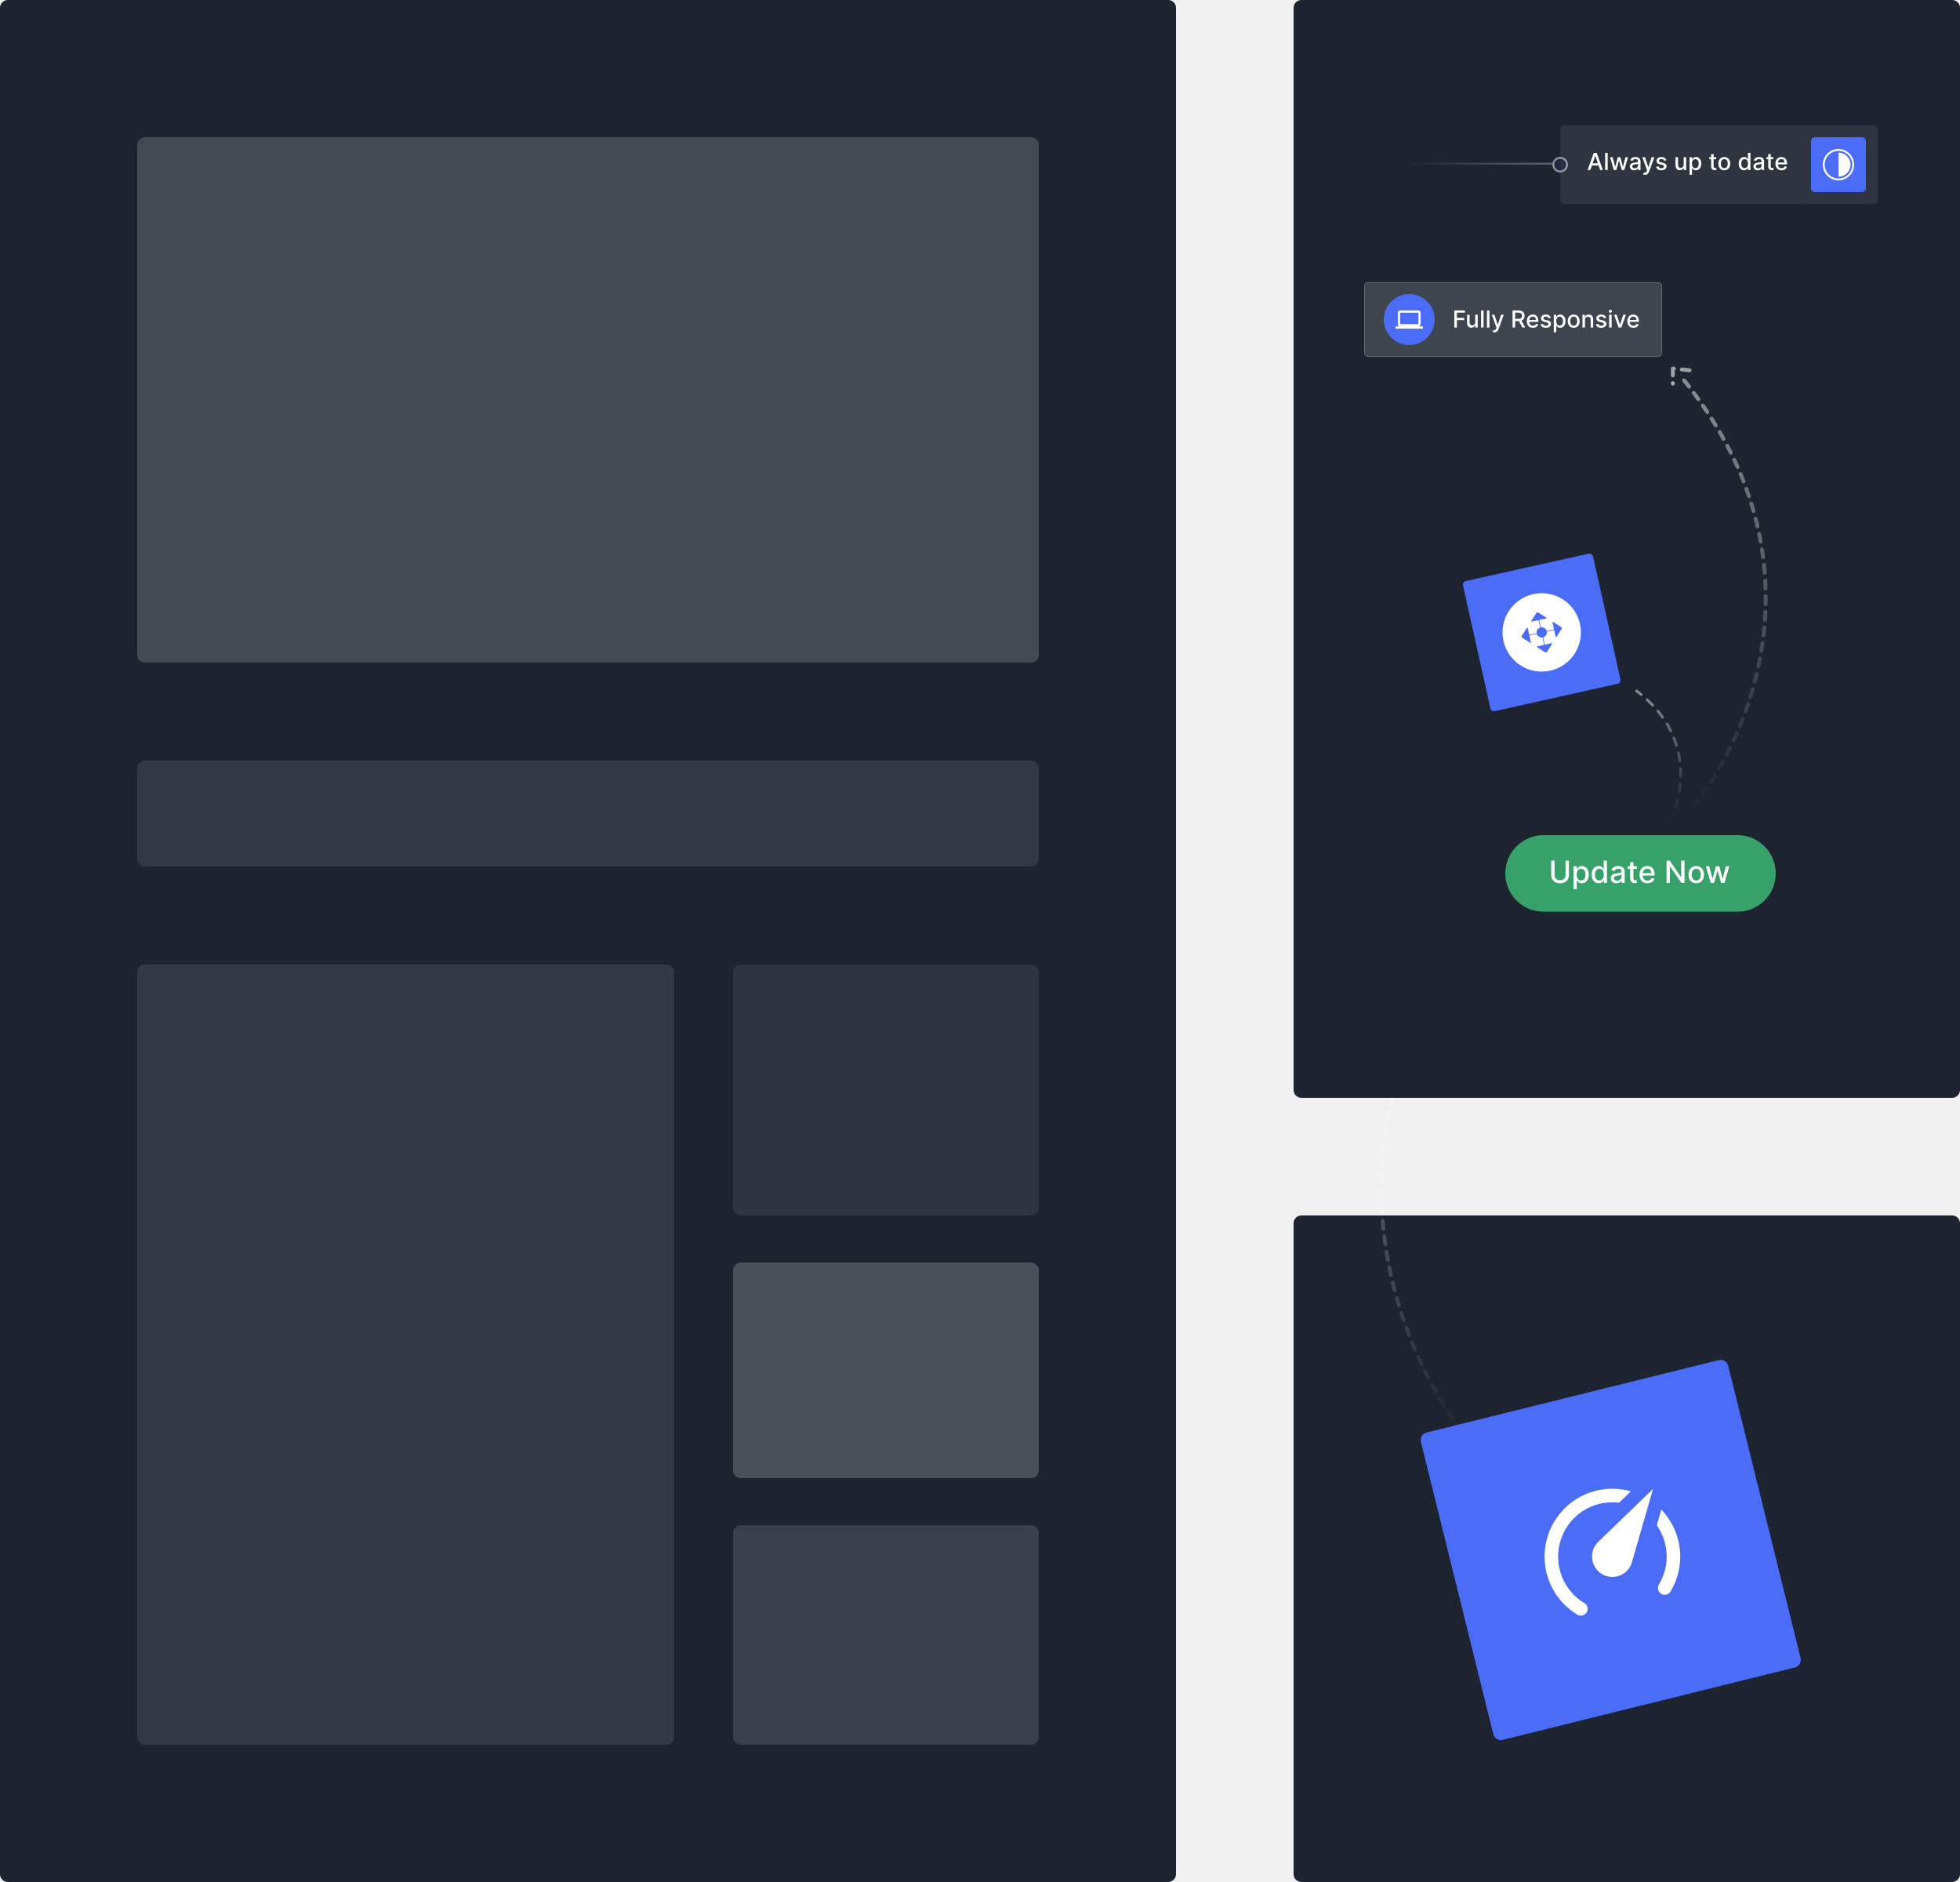
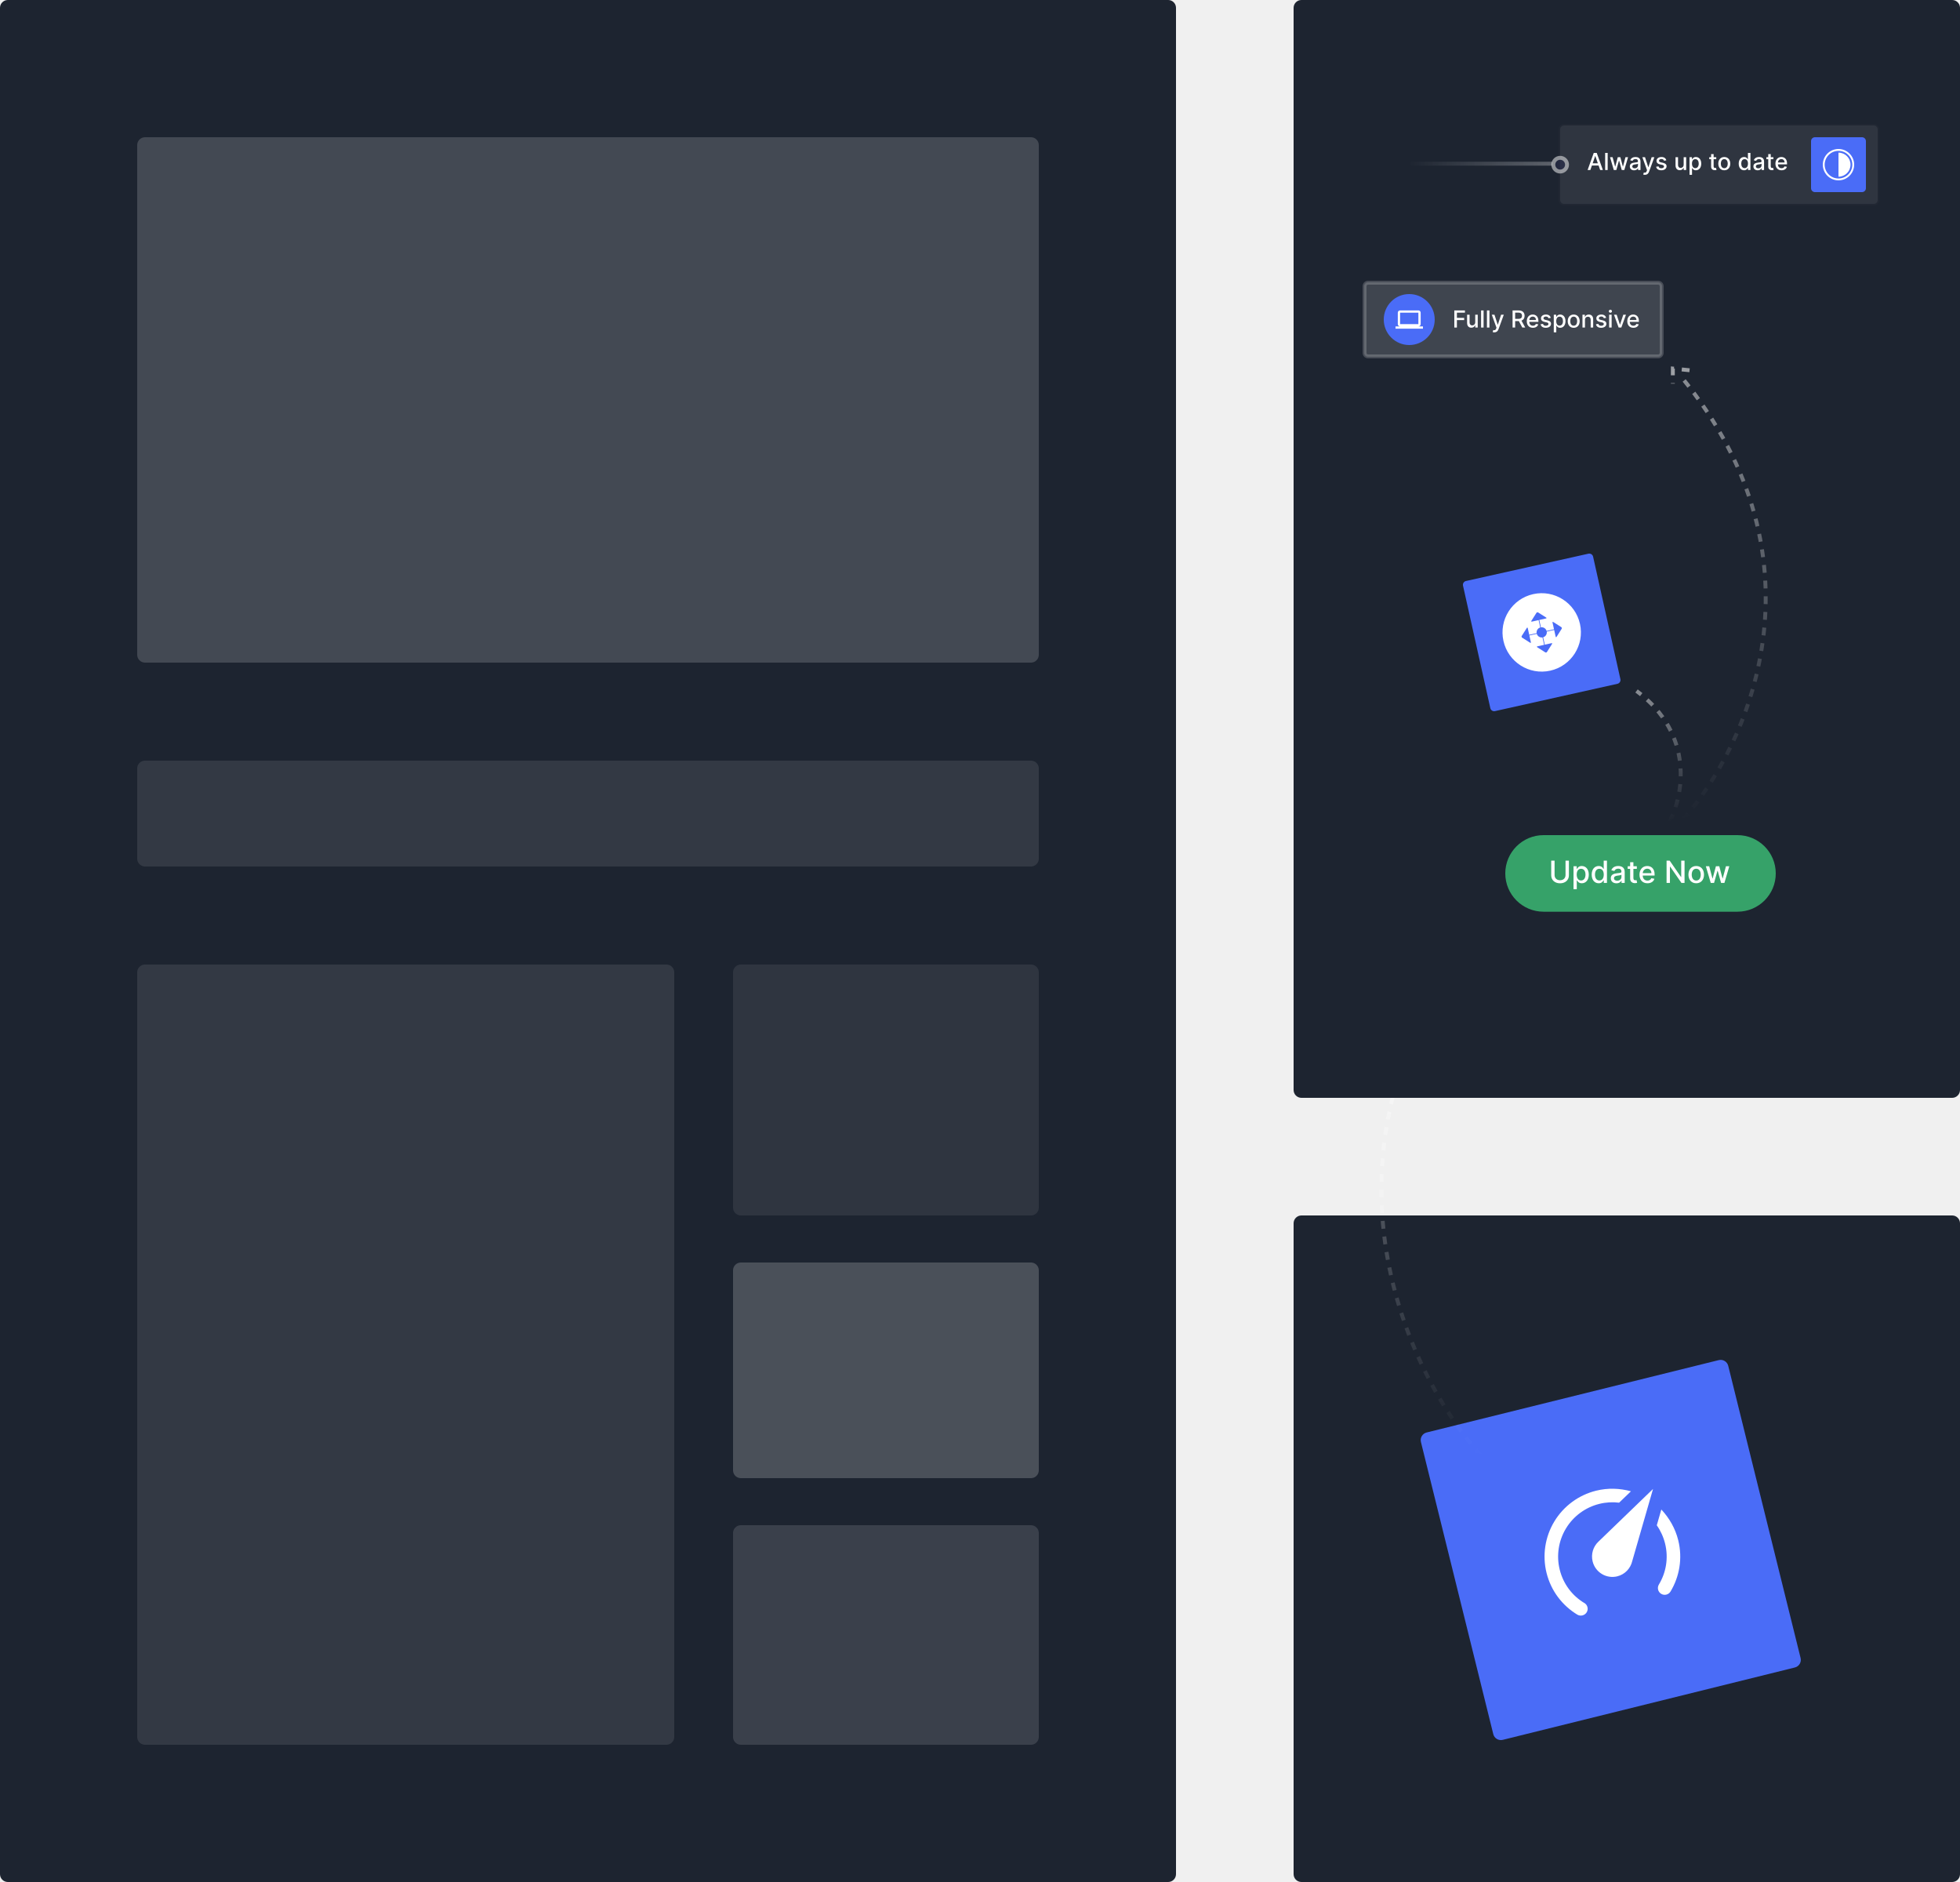
<svg xmlns="http://www.w3.org/2000/svg" width="500" height="480" viewBox="0 0 500 480" fill="none">
  <rect x="330" y="310" width="170" height="170" rx="2" fill="#1D2430" />
  <rect x="362" y="365.831" width="80.765" height="80.765" rx="2" transform="rotate(-13.9128 362 365.831)" fill="#4A6CF7" />
  <path d="M412.572 402.039C411.235 402.37 409.822 402.156 408.643 401.445C407.464 400.734 406.615 399.584 406.284 398.247C405.818 396.366 406.435 394.466 407.718 393.239L421.691 379.757L416.388 398.152C415.956 400.006 414.538 401.552 412.572 402.039ZM407.162 380.2C410.203 379.447 413.25 379.583 416.061 380.349L413.037 383.256C411.434 383.047 409.675 383.144 407.995 383.56C404.43 384.443 401.363 386.705 399.467 389.85C397.571 392.995 397.002 396.764 397.884 400.328C398.804 404.041 401.131 407.03 404.167 408.846L404.183 408.842C405.001 409.334 405.263 410.393 404.77 411.21C404.277 412.028 403.202 412.294 402.389 411.818C398.595 409.531 395.673 405.797 394.525 401.16C393.421 396.705 394.132 391.994 396.502 388.063C398.873 384.132 402.707 381.304 407.162 380.2ZM428.123 392.838C429.271 397.474 428.43 402.14 426.143 405.934C425.646 406.735 424.587 406.997 423.77 406.504C422.952 406.011 422.69 404.953 423.183 404.135C425.016 401.096 425.683 397.382 424.763 393.67C424.347 391.99 423.612 390.389 422.649 389.023L423.808 384.992C425.826 387.166 427.365 389.78 428.123 392.838Z" fill="white" />
  <rect width="300" height="480" rx="2" fill="#1D2430" />
  <rect x="35" y="35" width="230" height="134" rx="2" fill="white" fill-opacity="0.17" />
  <rect opacity="0.1" x="35" y="194" width="230" height="27" rx="2" fill="white" />
  <rect opacity="0.1" x="35" y="246" width="137" height="199" rx="2" fill="white" />
  <rect opacity="0.08" x="187" y="246" width="78" height="64" rx="2" fill="white" />
  <rect opacity="0.2" x="187" y="322" width="78" height="55" rx="2" fill="white" />
  <rect opacity="0.2" x="187" y="389" width="78" height="56" rx="2" fill="white" fill-opacity="0.65" />
-   <path d="M377.795 371.295C358.482 349.772 331.574 292.451 378.448 235.357" stroke="url(#paint0_linear_50_445)" stroke-linecap="round" stroke-linejoin="round" stroke-dasharray="2 2" />
-   <path d="M375.753 233.513L380.883 233V237.617" stroke="url(#paint1_linear_50_445)" stroke-linecap="round" stroke-linejoin="round" stroke-dasharray="2 2" />
+   <path d="M377.795 371.295C358.482 349.772 331.574 292.451 378.448 235.357" stroke="url(#paint0_linear_50_445)" strokeLinecap="round" strokeLinejoin="round" stroke-dasharray="2 2" />
+   <path d="M375.753 233.513L380.883 233V237.617" stroke="url(#paint1_linear_50_445)" strokeLinecap="round" strokeLinejoin="round" stroke-dasharray="2 2" />
  <rect x="330" width="170" height="280" rx="2" fill="#1D2430" />
  <rect x="384" y="213" width="69" height="19.528" rx="9.764" fill="#36A269" />
  <path d="M399.37 219.509V223.177C399.37 223.948 398.838 224.502 397.972 224.502C397.109 224.502 396.574 223.948 396.574 223.177V219.509H395.717V223.246C395.717 224.439 396.61 225.285 397.972 225.285C399.334 225.285 400.23 224.439 400.23 223.246V219.509H399.37Z" fill="white" />
  <path d="M401.41 226.788H402.239V224.527H402.289C402.439 224.799 402.744 225.274 403.521 225.274C404.553 225.274 405.302 224.447 405.302 223.068C405.302 221.687 404.541 220.874 403.512 220.874C402.722 220.874 402.436 221.357 402.289 221.62H402.22V220.93H401.41V226.788ZM402.222 223.06C402.222 222.17 402.611 221.579 403.335 221.579C404.087 221.579 404.464 222.214 404.464 223.06C404.464 223.914 404.075 224.566 403.335 224.566C402.622 224.566 402.222 223.956 402.222 223.06Z" fill="white" />
  <path d="M407.826 225.274C408.602 225.274 408.908 224.799 409.057 224.527H409.127V225.19H409.937V219.509H409.107V221.62H409.057C408.908 221.357 408.625 220.874 407.831 220.874C406.802 220.874 406.045 221.687 406.045 223.068C406.045 224.447 406.791 225.274 407.826 225.274ZM408.009 224.566C407.268 224.566 406.883 223.914 406.883 223.06C406.883 222.214 407.26 221.579 408.009 221.579C408.733 221.579 409.121 222.17 409.121 223.06C409.121 223.956 408.725 224.566 408.009 224.566Z" fill="white" />
  <path d="M412.36 225.285C413.065 225.285 413.462 224.927 413.62 224.608H413.653V225.19H414.463V222.361C414.463 221.121 413.487 220.874 412.81 220.874C412.039 220.874 411.329 221.185 411.051 221.962L411.831 222.139C411.953 221.837 412.263 221.545 412.821 221.545C413.356 221.545 413.631 221.826 413.631 222.308V222.328C413.631 222.63 413.32 222.624 412.555 222.713C411.747 222.808 410.921 223.018 410.921 223.986C410.921 224.824 411.55 225.285 412.36 225.285ZM412.541 224.619C412.072 224.619 411.734 224.408 411.734 223.998C411.734 223.554 412.127 223.396 412.607 223.332C412.876 223.296 413.514 223.224 413.634 223.104V223.654C413.634 224.158 413.231 224.619 412.541 224.619Z" fill="white" />
  <path d="M417.557 220.93H416.683V219.909H415.853V220.93H415.229V221.595H415.853V224.111C415.851 224.885 416.442 225.26 417.096 225.246C417.36 225.243 417.537 225.193 417.634 225.157L417.485 224.472C417.429 224.483 417.326 224.508 417.193 224.508C416.924 224.508 416.683 224.419 416.683 223.939V221.595H417.557V220.93Z" fill="white" />
  <path d="M420.265 225.276C421.194 225.276 421.851 224.819 422.04 224.125L421.255 223.984C421.105 224.386 420.745 224.591 420.273 224.591C419.563 224.591 419.086 224.131 419.064 223.31H422.093V223.016C422.093 221.476 421.172 220.874 420.206 220.874C419.019 220.874 418.237 221.778 418.237 223.088C418.237 224.411 419.008 225.276 420.265 225.276ZM419.066 222.688C419.1 222.084 419.538 221.559 420.212 221.559C420.856 221.559 421.277 222.036 421.28 222.688H419.066Z" fill="white" />
  <path d="M429.732 219.509H428.883V223.681H428.83L425.94 219.509H425.147V225.19H426.004V221.024H426.057L428.944 225.19H429.732V219.509Z" fill="white" />
  <path d="M432.71 225.276C433.912 225.276 434.697 224.397 434.697 223.079C434.697 221.753 433.912 220.874 432.71 220.874C431.509 220.874 430.724 221.753 430.724 223.079C430.724 224.397 431.509 225.276 432.71 225.276ZM432.713 224.58C431.928 224.58 431.562 223.895 431.562 223.077C431.562 222.261 431.928 221.568 432.713 221.568C433.493 221.568 433.859 222.261 433.859 223.077C433.859 223.895 433.493 224.58 432.713 224.58Z" fill="white" />
  <path d="M436.416 225.19H437.26L438.125 222.114H438.189L439.054 225.19H439.9L441.151 220.93H440.294L439.465 224.045H439.423L438.591 220.93H437.734L436.896 224.059H436.855L436.02 220.93H435.163L436.416 225.19Z" fill="white" />
-   <path d="M429.313 209C445.373 191.102 467.749 143.437 428.77 95.96" stroke="url(#paint2_linear_50_445)" stroke-linecap="round" stroke-linejoin="round" stroke-dasharray="2 2" />
-   <path d="M431.011 94.427L426.746 94V97.839" stroke="url(#paint3_linear_50_445)" stroke-linecap="round" stroke-linejoin="round" stroke-dasharray="2 2" />
-   <path d="M425.919 209.552C429.35 203.094 432.466 187.389 417.488 176.228" stroke="url(#paint4_linear_50_445)" stroke-width="0.7" stroke-linecap="round" stroke-linejoin="round" stroke-dasharray="2 2" />
+   <path d="M429.313 209C445.373 191.102 467.749 143.437 428.77 95.96" stroke="url(#paint2_linear_50_445)" strokeLinecap="round" strokeLinejoin="round" stroke-dasharray="2 2" />
+   <path d="M431.011 94.427L426.746 94V97.839" stroke="url(#paint3_linear_50_445)" strokeLinecap="round" strokeLinejoin="round" stroke-dasharray="2 2" />
+   <path d="M425.919 209.552C429.35 203.094 432.466 187.389 417.488 176.228" stroke="url(#paint4_linear_50_445)" strokeWidth="0.7" strokeLinecap="round" strokeLinejoin="round" stroke-dasharray="2 2" />
  <rect x="348" y="72" width="76" height="19" rx="1" fill="white" fill-opacity="0.15" />
-   <rect x="348.1" y="72.1" width="75.8" height="18.8" rx="0.9" stroke="white" stroke-opacity="0.19" stroke-width="0.2" />
+   <rect x="348.1" y="72.1" width="75.8" height="18.8" rx="0.9" stroke="white" stroke-opacity="0.19" strokeWidth="0.2" />
  <path d="M371 83.538H371.658V81.636H373.512V81.071H371.658V79.742H373.706V79.175H371V83.538Z" fill="white" />
  <path d="M376.333 82.181C376.335 82.737 375.921 83.001 375.563 83.001C375.169 83.001 374.896 82.716 374.896 82.271V80.266H374.259V82.347C374.259 83.159 374.705 83.581 375.333 83.581C375.825 83.581 376.16 83.321 376.311 82.972H376.345V83.538H376.972V80.266H376.333V82.181Z" fill="white" />
  <path d="M378.465 79.175H377.828V83.538H378.465V79.175Z" fill="white" />
  <path d="M379.959 79.175H379.322V83.538H379.959V79.175Z" fill="white" />
  <path d="M381.219 84.766C381.745 84.766 382.077 84.491 382.267 83.975L383.62 80.272L382.932 80.266L382.103 82.805H382.069L381.24 80.266H380.558L381.756 83.581L381.677 83.798C381.515 84.233 381.287 84.269 380.938 84.173L380.784 84.695C380.861 84.729 381.027 84.766 381.219 84.766Z" fill="white" />
  <path d="M385.859 83.538H386.518V81.887H387.413C387.428 81.887 387.44 81.887 387.455 81.887L388.342 83.538H389.092L388.124 81.772C388.659 81.574 388.925 81.129 388.925 80.543C388.925 79.739 388.427 79.175 387.415 79.175H385.859V83.538ZM386.518 81.32V79.739H387.344C387.994 79.739 388.263 80.048 388.263 80.543C388.263 81.035 387.994 81.32 387.353 81.32H386.518Z" fill="white" />
  <path d="M391.045 83.604C391.759 83.604 392.264 83.253 392.409 82.72L391.806 82.612C391.691 82.921 391.414 83.078 391.051 83.078C390.506 83.078 390.139 82.724 390.122 82.094H392.449V81.868C392.449 80.685 391.742 80.223 391 80.223C390.088 80.223 389.487 80.918 389.487 81.923C389.487 82.94 390.08 83.604 391.045 83.604ZM390.124 81.617C390.15 81.152 390.487 80.749 391.004 80.749C391.499 80.749 391.823 81.116 391.825 81.617H390.124Z" fill="white" />
  <path d="M395.608 81.065C395.476 80.555 395.078 80.223 394.37 80.223C393.631 80.223 393.107 80.613 393.107 81.192C393.107 81.657 393.388 81.966 394.002 82.102L394.556 82.224C394.871 82.294 395.018 82.435 395.018 82.639C395.018 82.893 394.748 83.091 394.33 83.091C393.949 83.091 393.703 82.927 393.627 82.605L393.011 82.699C393.118 83.278 393.599 83.604 394.334 83.604C395.125 83.604 395.672 83.185 395.672 82.592C395.672 82.13 395.378 81.844 394.777 81.706L394.257 81.587C393.897 81.501 393.742 81.38 393.744 81.158C393.742 80.907 394.015 80.728 394.377 80.728C394.773 80.728 394.956 80.947 395.031 81.167L395.608 81.065Z" fill="white" />
  <path d="M396.373 84.766H397.01V83.029H397.048C397.163 83.238 397.398 83.602 397.994 83.602C398.787 83.602 399.362 82.967 399.362 81.908C399.362 80.847 398.778 80.223 397.988 80.223C397.381 80.223 397.161 80.594 397.048 80.796H396.995V80.266H396.373V84.766ZM396.997 81.902C396.997 81.218 397.295 80.764 397.851 80.764C398.429 80.764 398.719 81.252 398.719 81.902C398.719 82.558 398.42 83.059 397.851 83.059C397.304 83.059 396.997 82.59 396.997 81.902Z" fill="white" />
  <path d="M401.454 83.604C402.377 83.604 402.98 82.929 402.98 81.917C402.98 80.898 402.377 80.223 401.454 80.223C400.532 80.223 399.929 80.898 399.929 81.917C399.929 82.929 400.532 83.604 401.454 83.604ZM401.456 83.07C400.854 83.07 400.572 82.543 400.572 81.915C400.572 81.288 400.854 80.756 401.456 80.756C402.055 80.756 402.336 81.288 402.336 81.915C402.336 82.543 402.055 83.07 401.456 83.07Z" fill="white" />
  <path d="M404.328 81.595C404.328 81.073 404.648 80.775 405.091 80.775C405.523 80.775 405.786 81.058 405.786 81.533V83.538H406.423V81.457C406.423 80.647 405.977 80.223 405.308 80.223C404.816 80.223 404.494 80.451 404.343 80.798H404.303V80.266H403.691V83.538H404.328V81.595Z" fill="white" />
  <path d="M409.729 81.065C409.597 80.555 409.199 80.223 408.491 80.223C407.752 80.223 407.228 80.613 407.228 81.192C407.228 81.657 407.509 81.966 408.123 82.102L408.677 82.224C408.992 82.294 409.139 82.435 409.139 82.639C409.139 82.893 408.869 83.091 408.451 83.091C408.07 83.091 407.825 82.927 407.748 82.605L407.132 82.699C407.239 83.278 407.72 83.604 408.455 83.604C409.246 83.604 409.793 83.185 409.793 82.592C409.793 82.13 409.499 81.844 408.898 81.706L408.379 81.587C408.018 81.501 407.863 81.38 407.865 81.158C407.863 80.907 408.136 80.728 408.498 80.728C408.894 80.728 409.077 80.947 409.152 81.167L409.729 81.065Z" fill="white" />
  <path d="M410.494 83.538H411.131V80.266H410.494V83.538ZM410.816 79.761C411.035 79.761 411.218 79.59 411.218 79.381C411.218 79.173 411.035 79 410.816 79C410.594 79 410.413 79.173 410.413 79.381C410.413 79.59 410.594 79.761 410.816 79.761Z" fill="white" />
  <path d="M414.788 80.266H414.104L413.277 82.784H413.243L412.414 80.266H411.73L412.919 83.538H413.601L414.788 80.266Z" fill="white" />
  <path d="M416.68 83.604C417.393 83.604 417.898 83.253 418.043 82.72L417.44 82.612C417.325 82.921 417.048 83.078 416.686 83.078C416.141 83.078 415.774 82.724 415.757 82.094H418.084V81.868C418.084 80.685 417.376 80.223 416.635 80.223C415.723 80.223 415.122 80.918 415.122 81.923C415.122 82.94 415.714 83.604 416.68 83.604ZM415.759 81.617C415.785 81.152 416.121 80.749 416.639 80.749C417.134 80.749 417.457 81.116 417.46 81.617H415.759Z" fill="white" />
  <circle cx="359.5" cy="81.5" r="6.5" fill="#4A6CF7" />
  <path d="M357.167 79.75H361.833V82.667H357.167V79.75ZM361.833 83.25C361.988 83.25 362.136 83.189 362.246 83.079C362.355 82.97 362.417 82.821 362.417 82.667V79.75C362.417 79.426 362.154 79.167 361.833 79.167H357.167C356.843 79.167 356.583 79.426 356.583 79.75V82.667C356.583 82.821 356.645 82.97 356.754 83.079C356.864 83.189 357.012 83.25 357.167 83.25H356V83.833H363V83.25H361.833Z" fill="white" />
  <rect x="373" y="148.4" width="34" height="34" rx="1" transform="rotate(-12.5713 373 148.4)" fill="#4A6CF7" />
  <circle cx="393.293" cy="161.293" r="10" transform="rotate(-12.5713 393.293 161.293)" fill="white" />
  <g clip-path="url(#clip0_50_445)">
    <path d="M398.281 159.94L396.256 158.654C396.106 158.558 396.015 158.621 396.054 158.796L396.433 160.496L394.539 160.919C394.355 160.293 393.738 159.901 393.094 160L392.675 158.119L394.375 157.74C394.55 157.701 394.569 157.593 394.418 157.497L392.393 156.21C392.242 156.115 392.043 156.159 391.948 156.309L390.661 158.335C390.565 158.485 390.629 158.576 390.803 158.537L392.504 158.158L392.923 160.037C392.298 160.222 391.905 160.838 392.005 161.483L390.111 161.905L389.732 160.206C389.693 160.031 389.584 160.012 389.489 160.163L388.202 162.188C388.106 162.338 388.151 162.538 388.301 162.633L390.326 163.92C390.477 164.015 390.567 163.952 390.528 163.778L390.149 162.076L392.04 161.654C392.225 162.279 392.842 162.672 393.486 162.572L393.908 164.464L392.208 164.843C392.034 164.882 392.015 164.991 392.165 165.086L394.191 166.373C394.341 166.468 394.54 166.424 394.636 166.274L395.923 164.248C396.018 164.098 395.955 164.007 395.78 164.046L394.082 164.425L393.661 162.536C394.286 162.351 394.678 161.735 394.579 161.091L396.471 160.669L396.85 162.369C396.889 162.544 396.997 162.563 397.093 162.412L398.38 160.387C398.476 160.236 398.432 160.036 398.281 159.94Z" fill="#4A6CF7" />
  </g>
  <g opacity="0.08">
    <rect x="398" y="32" width="81" height="20" rx="1" fill="white" />
-     <rect x="398.1" y="32.1" width="80.8" height="19.8" rx="0.9" stroke="white" stroke-opacity="0.19" stroke-width="0.2" />
+     <rect x="398.1" y="32.1" width="80.8" height="19.8" rx="0.9" stroke="white" stroke-opacity="0.19" strokeWidth="0.2" />
  </g>
  <rect x="462" y="35" width="14" height="14" rx="1" fill="#4A6CF7" />
  <path d="M468.998 38C466.791 38 465 39.791 465 41.998C465 44.209 466.791 46 468.998 46C471.209 46 473 44.209 473 41.998C473 39.791 471.209 38 468.998 38ZM469 45.524C467.054 45.524 465.476 43.946 465.476 42C465.476 40.054 467.054 38.476 469 38.476C470.946 38.476 472.524 40.054 472.524 42C472.524 43.946 470.946 45.524 469 45.524ZM469 38.928V45.069C470.694 45.069 472.071 43.692 472.071 41.998C472.071 40.308 470.694 38.928 469 38.928Z" fill="white" />
  <path d="M405.699 43.364L406.099 42.209H407.804L408.202 43.364H408.901L407.331 39H406.57L405 43.364H405.699ZM406.291 41.655L406.935 39.793H406.969L407.612 41.655H406.291Z" fill="white" />
  <path d="M410.117 39H409.48V43.364H410.117V39Z" fill="white" />
  <path d="M411.684 43.364H412.332L412.996 41.001H413.045L413.71 43.364H414.36L415.321 40.091H414.663L414.026 42.484H413.994L413.354 40.091H412.696L412.053 42.494H412.021L411.379 40.091H410.721L411.684 43.364Z" fill="white" />
  <path d="M416.878 43.436C417.419 43.436 417.724 43.161 417.845 42.916H417.871V43.364H418.493V41.19C418.493 40.238 417.743 40.048 417.223 40.048C416.631 40.048 416.085 40.287 415.872 40.883L416.471 41.02C416.565 40.788 416.803 40.564 417.232 40.564C417.643 40.564 417.854 40.779 417.854 41.15V41.165C417.854 41.397 417.615 41.393 417.027 41.461C416.407 41.533 415.772 41.695 415.772 42.439C415.772 43.082 416.256 43.436 416.878 43.436ZM417.017 42.925C416.656 42.925 416.396 42.763 416.396 42.447C416.396 42.106 416.699 41.985 417.068 41.936C417.274 41.908 417.764 41.853 417.856 41.761V42.183C417.856 42.571 417.547 42.925 417.017 42.925Z" fill="white" />
  <path d="M419.627 44.591C420.153 44.591 420.486 44.316 420.675 43.8L422.028 40.097L421.34 40.091L420.511 42.631H420.477L419.648 40.091H418.967L420.164 43.406L420.085 43.624C419.923 44.058 419.695 44.094 419.346 43.999L419.192 44.521C419.269 44.555 419.435 44.591 419.627 44.591Z" fill="white" />
  <path d="M425.081 40.89C424.949 40.381 424.551 40.048 423.843 40.048C423.104 40.048 422.58 40.438 422.58 41.018C422.58 41.482 422.861 41.791 423.475 41.928L424.029 42.049C424.344 42.119 424.491 42.26 424.491 42.465C424.491 42.718 424.22 42.916 423.803 42.916C423.421 42.916 423.176 42.752 423.1 42.43L422.484 42.524C422.59 43.104 423.072 43.43 423.807 43.43C424.597 43.43 425.145 43.01 425.145 42.418C425.145 41.955 424.851 41.67 424.25 41.531L423.73 41.412C423.37 41.327 423.215 41.205 423.217 40.984C423.215 40.732 423.487 40.553 423.85 40.553C424.246 40.553 424.429 40.773 424.504 40.992L425.081 40.89Z" fill="white" />
  <path d="M429.507 42.006C429.509 42.562 429.095 42.827 428.737 42.827C428.343 42.827 428.07 42.541 428.07 42.096V40.091H427.433V42.173C427.433 42.984 427.879 43.406 428.507 43.406C428.999 43.406 429.334 43.146 429.485 42.797H429.519V43.364H430.146V40.091H429.507V42.006Z" fill="white" />
  <path d="M431.002 44.591H431.639V42.854H431.677C431.792 43.063 432.027 43.428 432.623 43.428C433.416 43.428 433.991 42.793 433.991 41.734C433.991 40.673 433.407 40.048 432.617 40.048C432.01 40.048 431.79 40.419 431.677 40.621H431.624V40.091H431.002V44.591ZM431.626 41.727C431.626 41.043 431.924 40.59 432.48 40.59C433.058 40.59 433.348 41.077 433.348 41.727C433.348 42.383 433.049 42.884 432.48 42.884C431.933 42.884 431.626 42.416 431.626 41.727Z" fill="white" />
  <path d="M437.82 40.091H437.149V39.307H436.512V40.091H436.033V40.602H436.512V42.535C436.51 43.129 436.964 43.417 437.467 43.406C437.669 43.404 437.806 43.366 437.88 43.338L437.765 42.812C437.722 42.82 437.644 42.84 437.541 42.84C437.335 42.84 437.149 42.771 437.149 42.403V40.602H437.82V40.091Z" fill="white" />
  <path d="M439.869 43.43C440.791 43.43 441.394 42.754 441.394 41.742C441.394 40.724 440.791 40.048 439.869 40.048C438.946 40.048 438.343 40.724 438.343 41.742C438.343 42.754 438.946 43.43 439.869 43.43ZM439.871 42.895C439.268 42.895 438.987 42.369 438.987 41.74C438.987 41.114 439.268 40.581 439.871 40.581C440.469 40.581 440.751 41.114 440.751 41.74C440.751 42.369 440.469 42.895 439.871 42.895Z" fill="white" />
  <path d="M444.918 43.428C445.515 43.428 445.749 43.063 445.864 42.854H445.918V43.364H446.54V39H445.903V40.621H445.864C445.749 40.419 445.532 40.048 444.923 40.048C444.132 40.048 443.55 40.673 443.55 41.734C443.55 42.793 444.124 43.428 444.918 43.428ZM445.059 42.884C444.49 42.884 444.194 42.383 444.194 41.727C444.194 41.077 444.484 40.59 445.059 40.59C445.615 40.59 445.913 41.043 445.913 41.727C445.913 42.416 445.609 42.884 445.059 42.884Z" fill="white" />
  <path d="M448.401 43.436C448.943 43.436 449.247 43.161 449.369 42.916H449.394V43.364H450.017V41.19C450.017 40.238 449.267 40.048 448.747 40.048C448.154 40.048 447.609 40.287 447.396 40.883L447.994 41.02C448.088 40.788 448.327 40.564 448.755 40.564C449.166 40.564 449.377 40.779 449.377 41.15V41.165C449.377 41.397 449.139 41.393 448.551 41.461C447.931 41.533 447.296 41.695 447.296 42.439C447.296 43.082 447.779 43.436 448.401 43.436ZM448.54 42.925C448.18 42.925 447.92 42.763 447.92 42.447C447.92 42.106 448.222 41.985 448.591 41.936C448.798 41.908 449.288 41.853 449.379 41.761V42.183C449.379 42.571 449.07 42.925 448.54 42.925Z" fill="white" />
  <path d="M452.393 40.091H451.722V39.307H451.085V40.091H450.605V40.602H451.085V42.535C451.082 43.129 451.536 43.417 452.039 43.406C452.241 43.404 452.378 43.366 452.452 43.338L452.337 42.812C452.295 42.82 452.216 42.84 452.114 42.84C451.907 42.84 451.722 42.771 451.722 42.403V40.602H452.393V40.091Z" fill="white" />
  <path d="M454.473 43.43C455.187 43.43 455.692 43.078 455.836 42.545L455.233 42.437C455.118 42.746 454.841 42.903 454.479 42.903C453.934 42.903 453.567 42.55 453.55 41.919H455.877V41.693C455.877 40.511 455.17 40.048 454.428 40.048C453.516 40.048 452.915 40.743 452.915 41.749C452.915 42.765 453.508 43.43 454.473 43.43ZM453.552 41.442C453.578 40.977 453.915 40.575 454.432 40.575C454.927 40.575 455.251 40.941 455.253 41.442H453.552Z" fill="white" />
-   <circle opacity="0.5" cx="398" cy="42" r="1.75" fill="#282C4D" stroke="white" stroke-width="0.5" />
-   <line x1="347" y1="41.75" x2="396" y2="41.75" stroke="url(#paint5_linear_50_445)" stroke-width="0.5" />
+   <circle opacity="0.5" cx="398" cy="42" r="1.75" fill="#282C4D" stroke="white" strokeWidth="0.5" />
+   <line x1="347" y1="41.75" x2="396" y2="41.75" stroke="url(#paint5_linear_50_445)" strokeWidth="0.5" />
  <defs>
    <linearGradient id="paint0_linear_50_445" x1="374.3" y1="234.975" x2="361.897" y2="369.833" gradientUnits="userSpaceOnUse">
      <stop stop-color="white" stop-opacity="0.48" />
      <stop offset="1" stop-color="white" stop-opacity="0" />
    </linearGradient>
    <linearGradient id="paint1_linear_50_445" x1="378.318" y1="233" x2="378.318" y2="237.617" gradientUnits="userSpaceOnUse">
      <stop stop-color="white" stop-opacity="0.55" />
      <stop offset="1" stop-color="white" stop-opacity="0.62" />
    </linearGradient>
    <linearGradient id="paint2_linear_50_445" x1="432.22" y1="95.642" x2="442.533" y2="207.784" gradientUnits="userSpaceOnUse">
      <stop stop-color="white" stop-opacity="0.48" />
      <stop offset="1" stop-color="white" stop-opacity="0" />
    </linearGradient>
    <linearGradient id="paint3_linear_50_445" x1="428.878" y1="94" x2="428.878" y2="97.839" gradientUnits="userSpaceOnUse">
      <stop stop-color="white" stop-opacity="0.55" />
      <stop offset="1" stop-color="white" stop-opacity="0.62" />
    </linearGradient>
    <linearGradient id="paint4_linear_50_445" x1="418.483" y1="175.882" x2="429.732" y2="208.225" gradientUnits="userSpaceOnUse">
      <stop stop-color="white" stop-opacity="0.48" />
      <stop offset="1" stop-color="white" stop-opacity="0" />
    </linearGradient>
    <linearGradient id="paint5_linear_50_445" x1="396" y1="42" x2="359.25" y2="42" gradientUnits="userSpaceOnUse">
      <stop stop-color="white" stop-opacity="0.28" />
      <stop offset="1" stop-color="white" stop-opacity="0" />
    </linearGradient>
    <clipPath id="clip0_50_445">
      <rect width="12" height="12" fill="white" transform="translate(386.13 156.742) rotate(-12.5713)" />
    </clipPath>
  </defs>
</svg>
